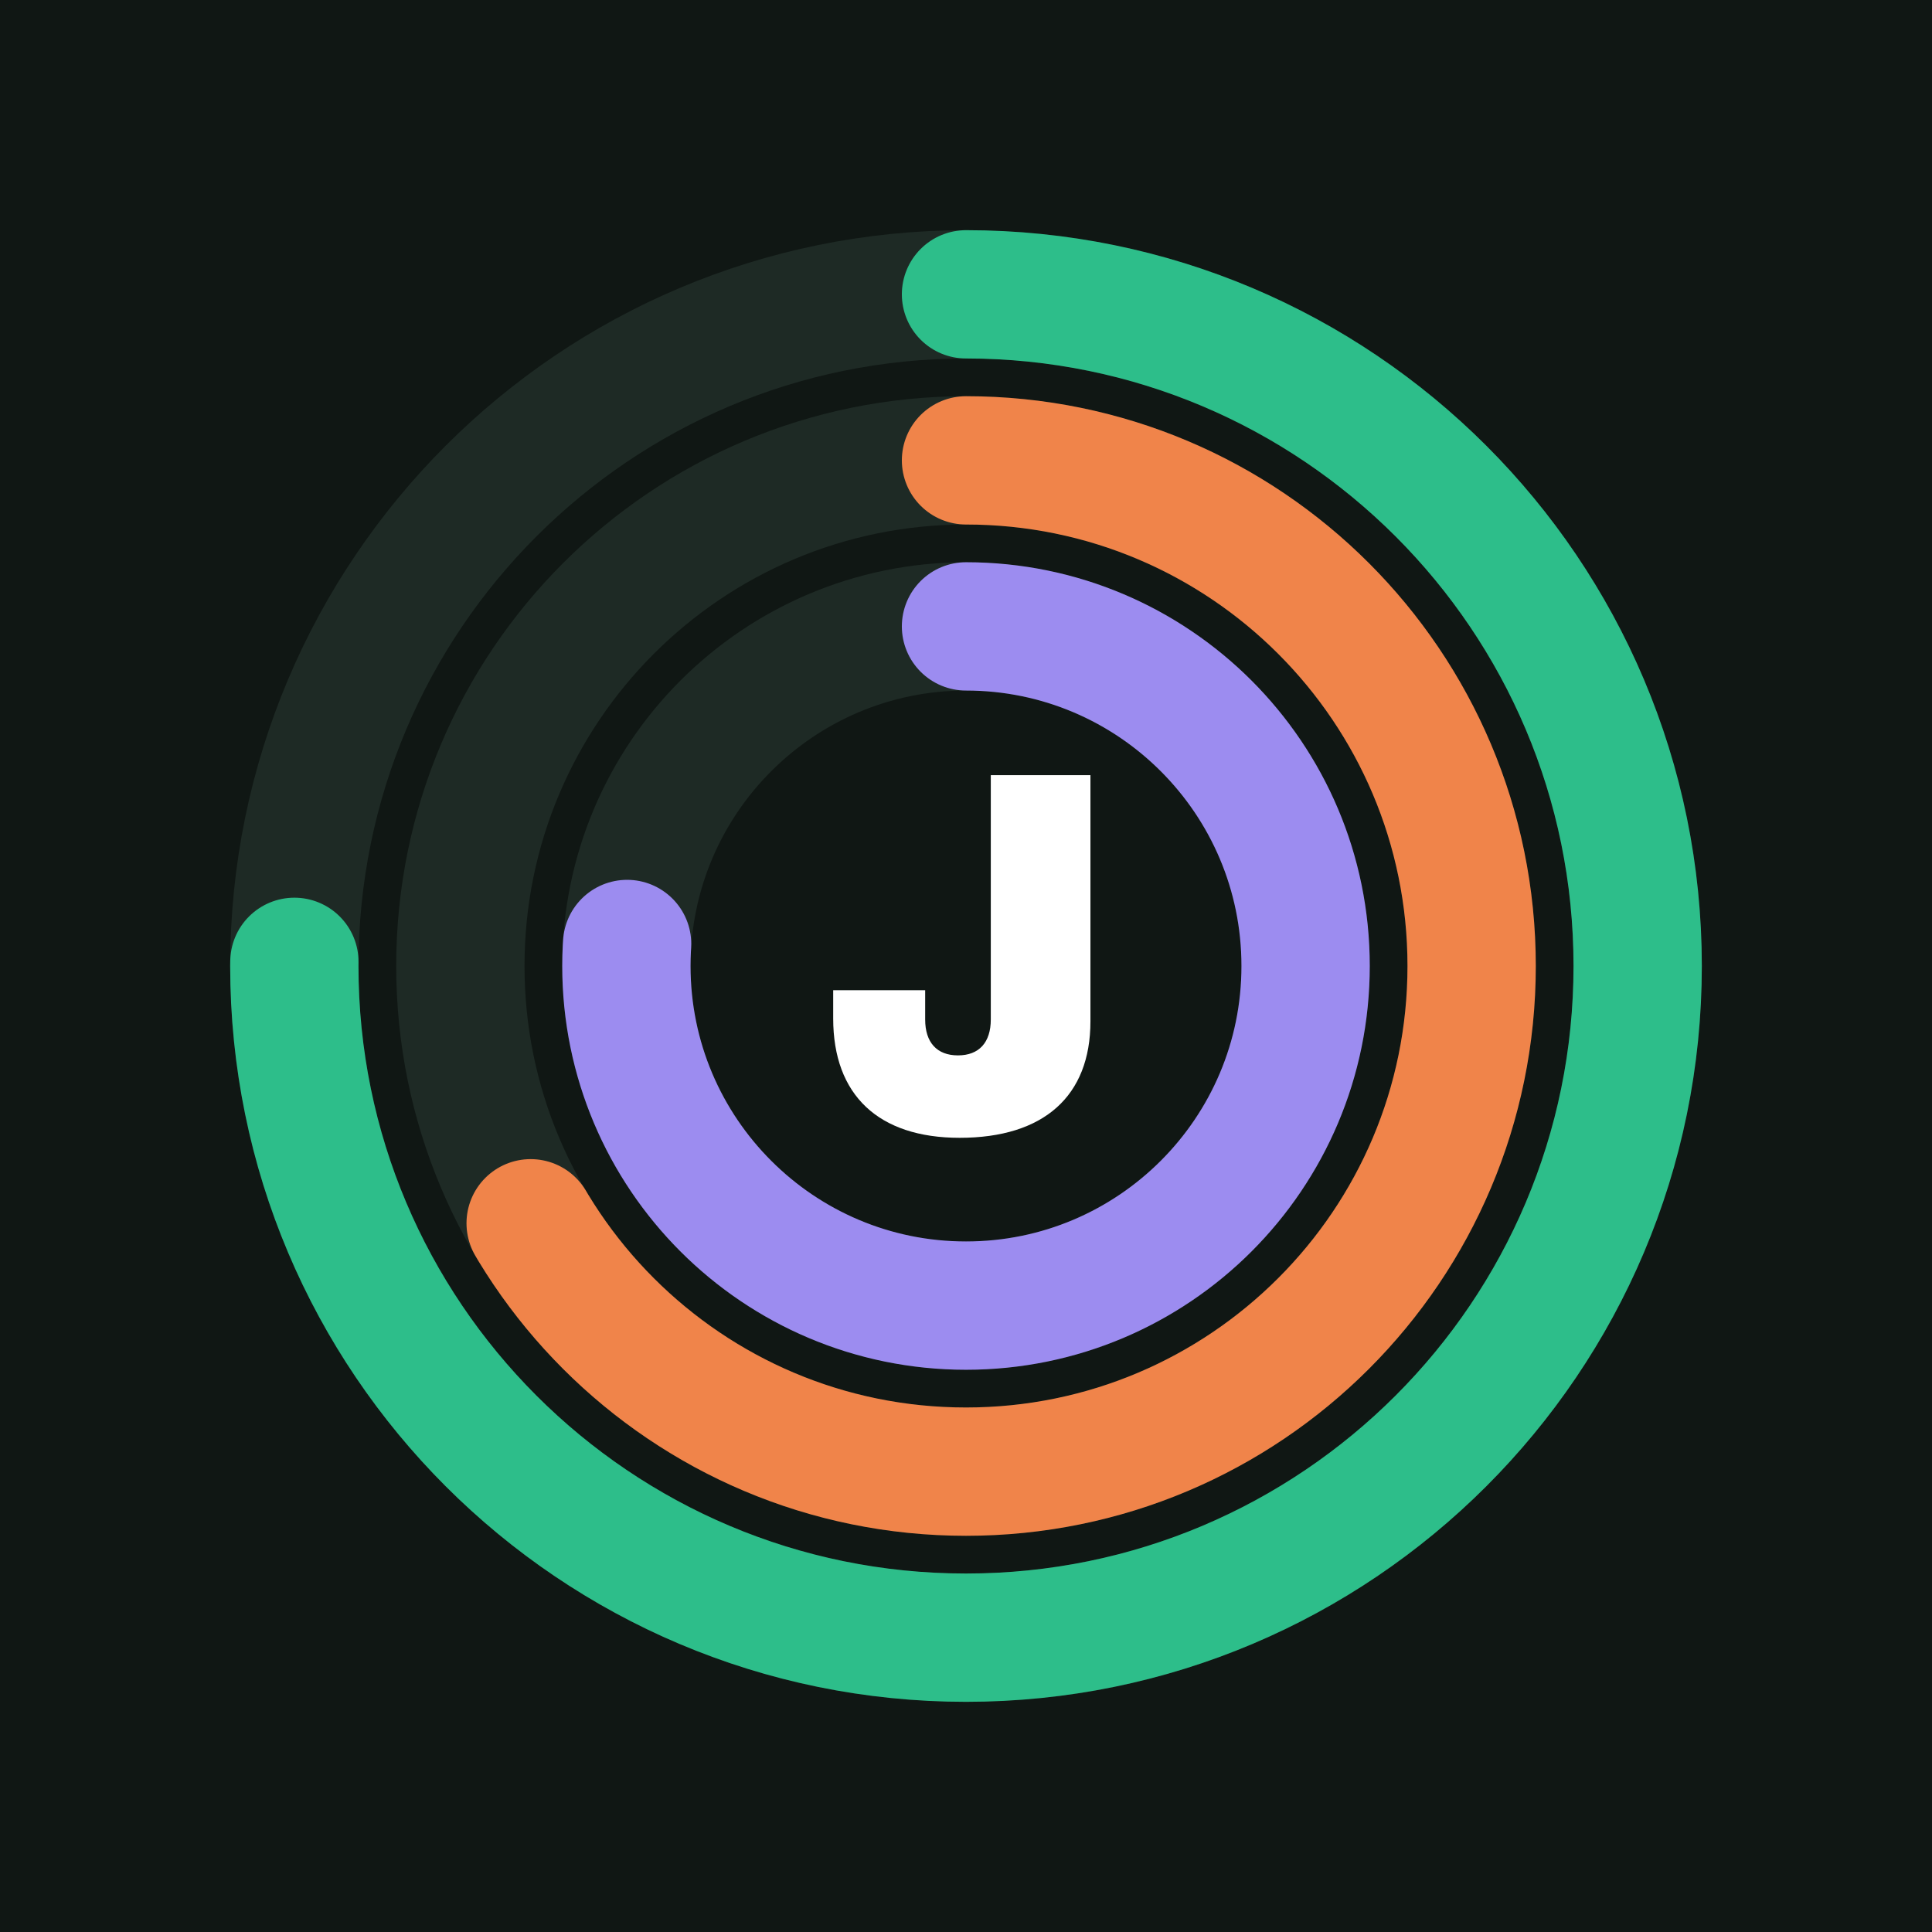
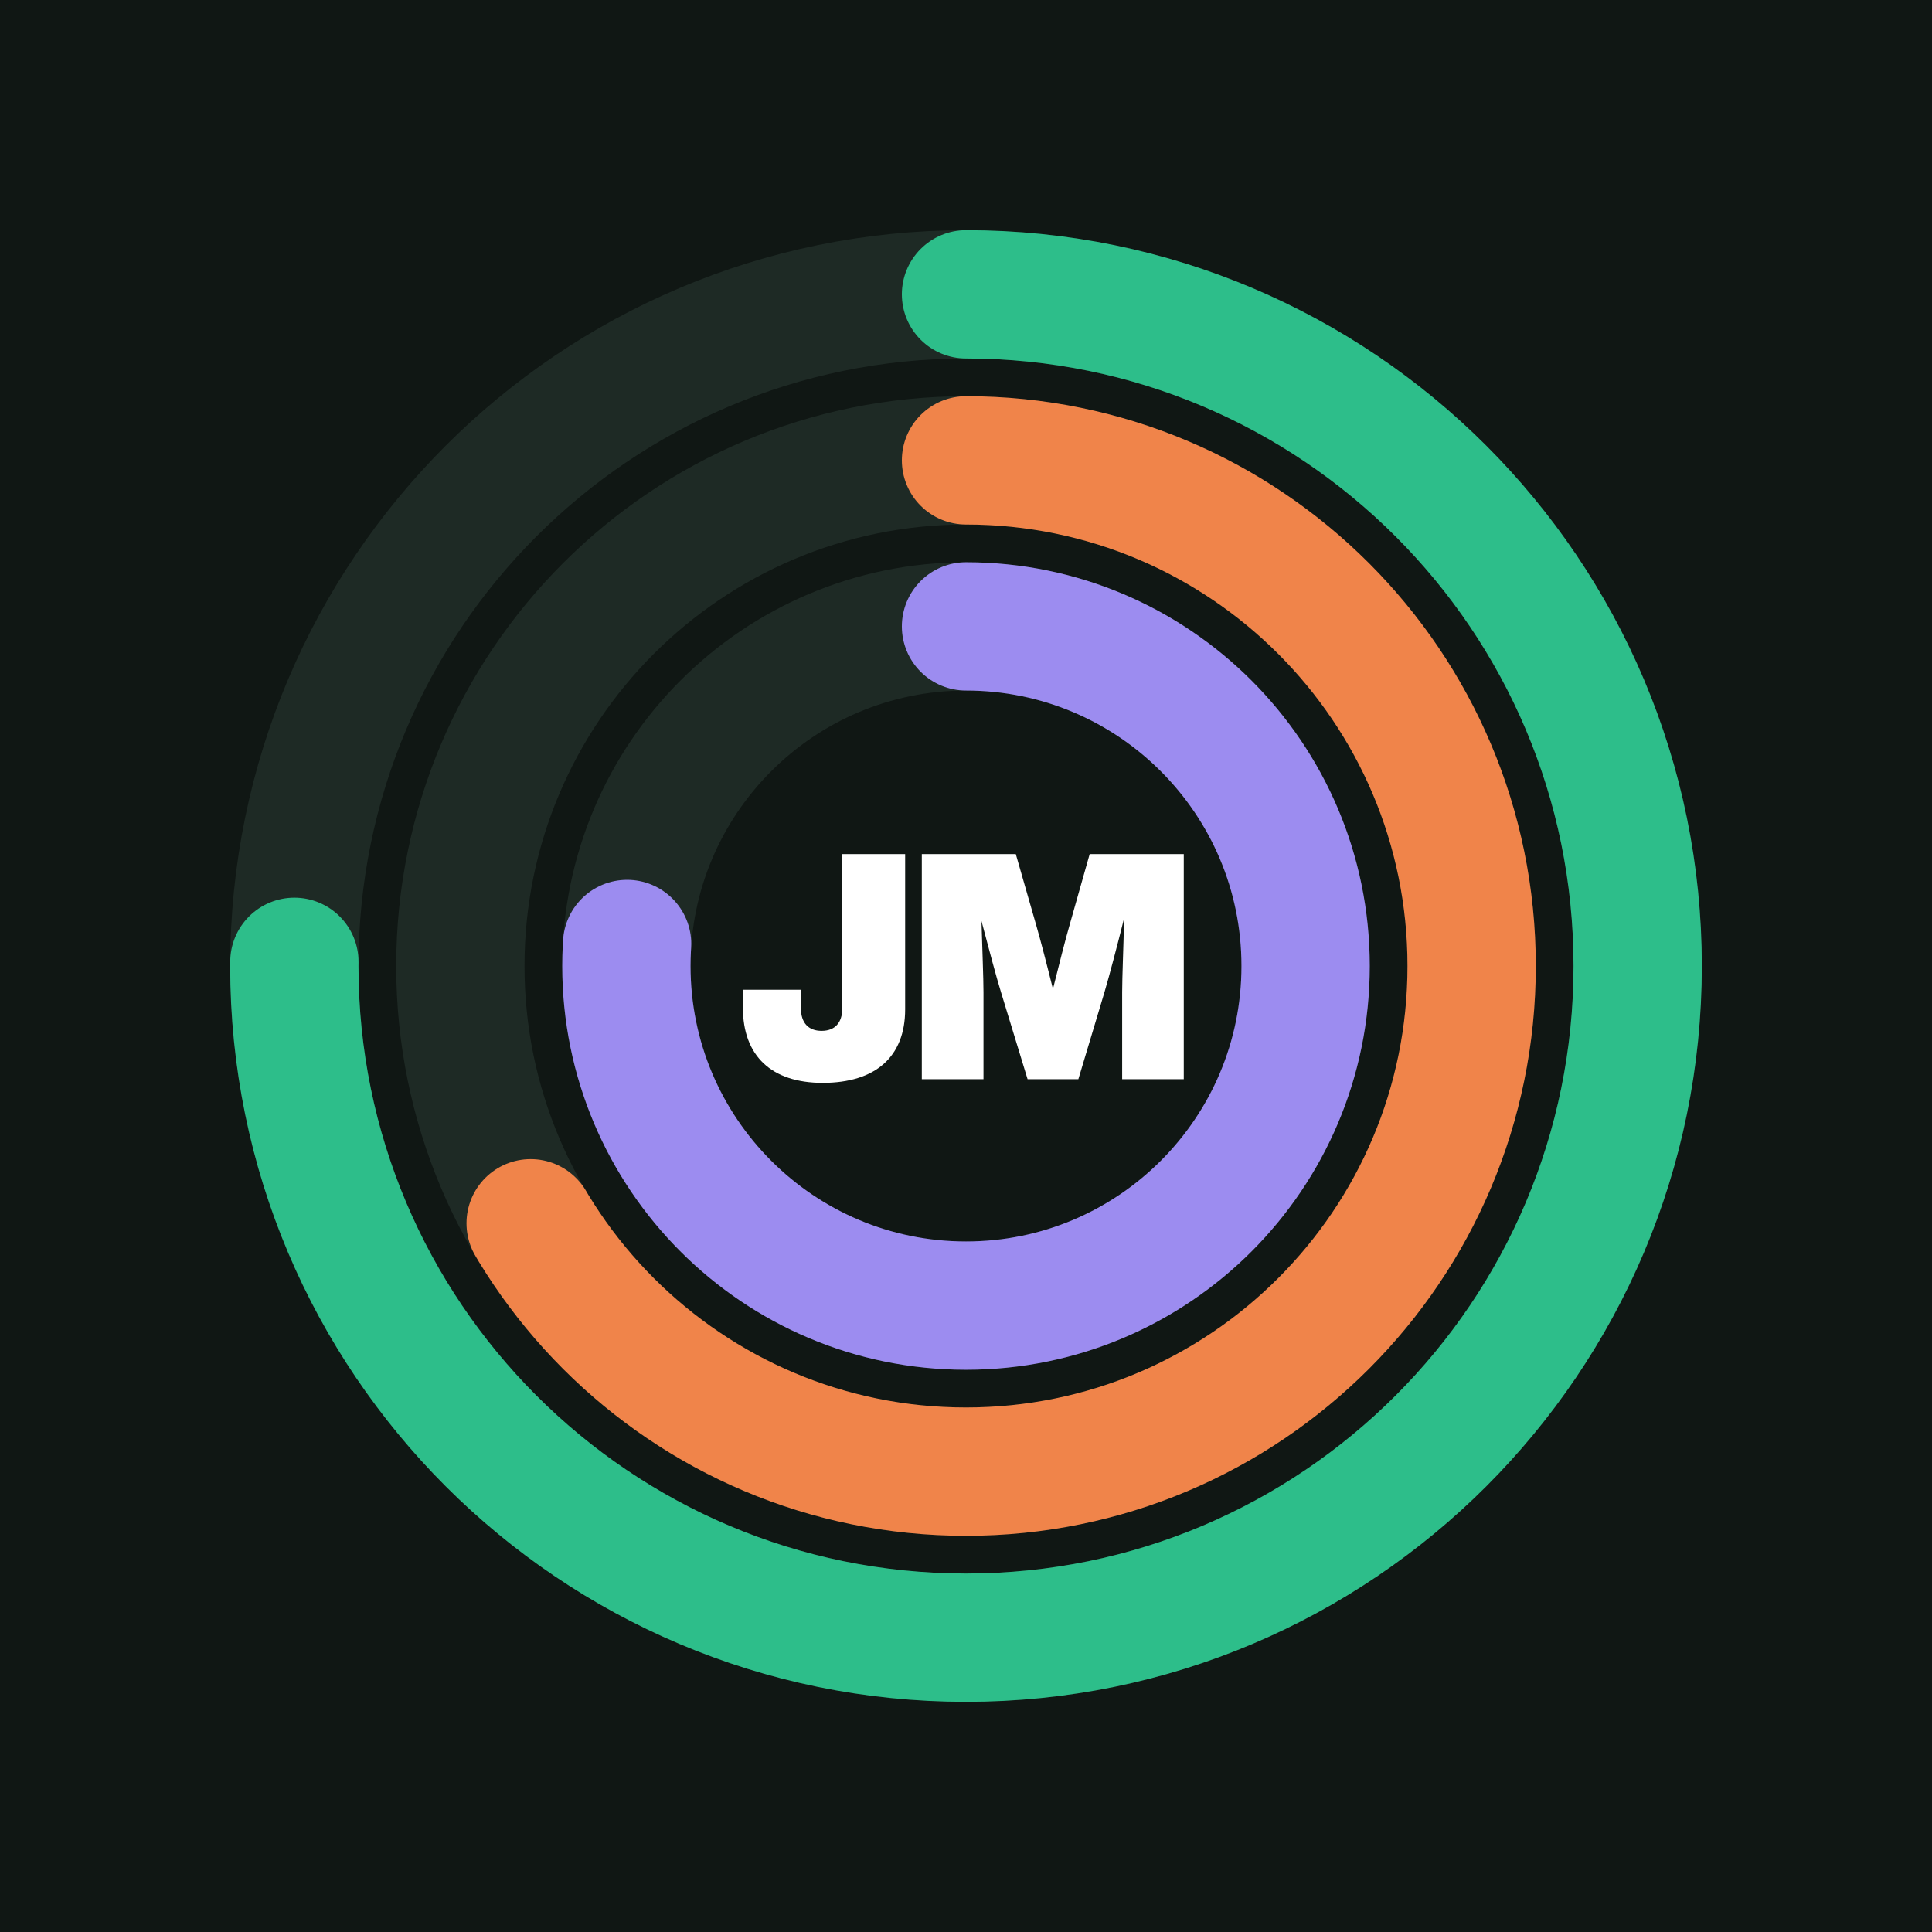
<svg xmlns="http://www.w3.org/2000/svg" viewBox="0 0 512 512">
  <rect width="512" height="512" fill="#101714" />
  <g fill="none" stroke-linecap="round" stroke-width="34">
    <circle cx="256" cy="256" r="178" stroke="#1E2A25" />
    <circle cx="256" cy="256" r="178" stroke="#2DBE8A" stroke-dasharray="840 1200" transform="rotate(-90 256 256)" />
    <circle cx="256" cy="256" r="134" stroke="#1E2A25" />
    <circle cx="256" cy="256" r="134" stroke="#F0844A" stroke-dasharray="560 1200" transform="rotate(-90 256 256)" />
    <circle cx="256" cy="256" r="90" stroke="#1E2A25" />
    <circle cx="256" cy="256" r="90" stroke="#9C8CF0" stroke-dasharray="430 1200" transform="rotate(-90 256 256)" />
  </g>
-   <text x="256" y="300" text-anchor="middle" style="font-family:'Inter Display';font-weight:900;font-size:130px" fill="#fff">J</text>
+   <text x="256" y="286" text-anchor="middle" style="font-family:'Inter Display';font-weight:900;font-size:82px;letter-spacing:-2px" fill="#fff">JM</text>
</svg>
